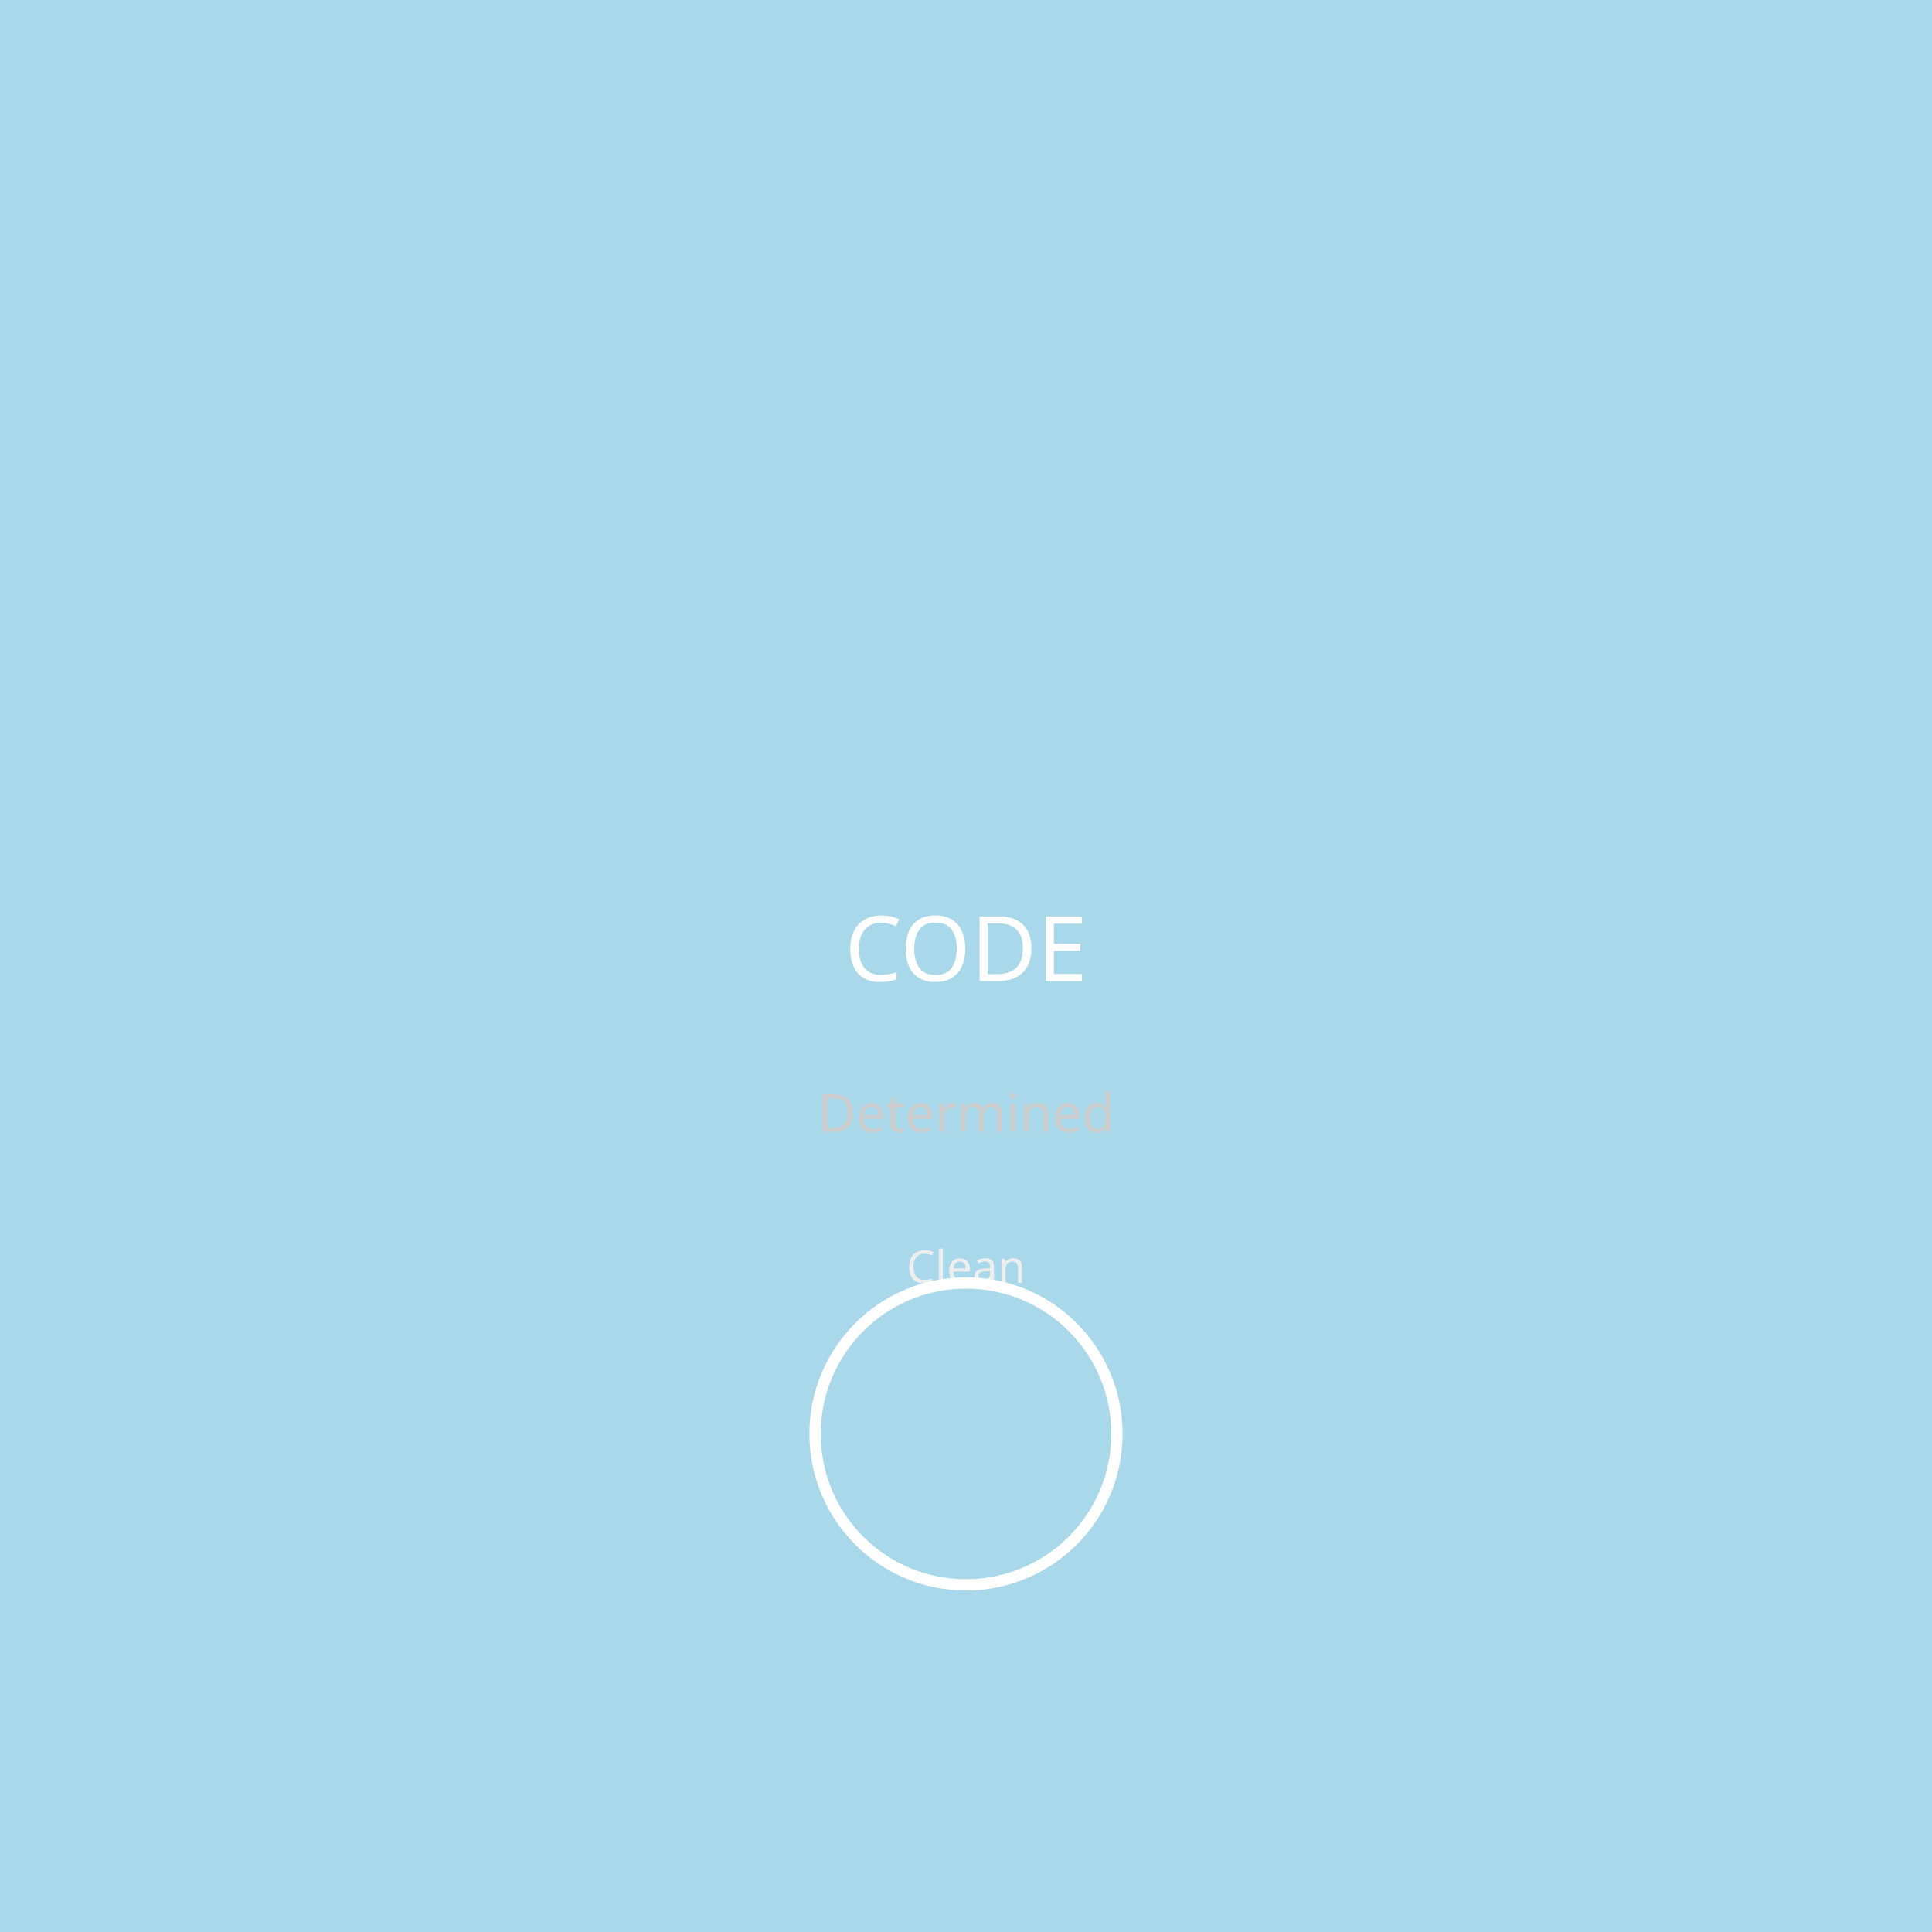
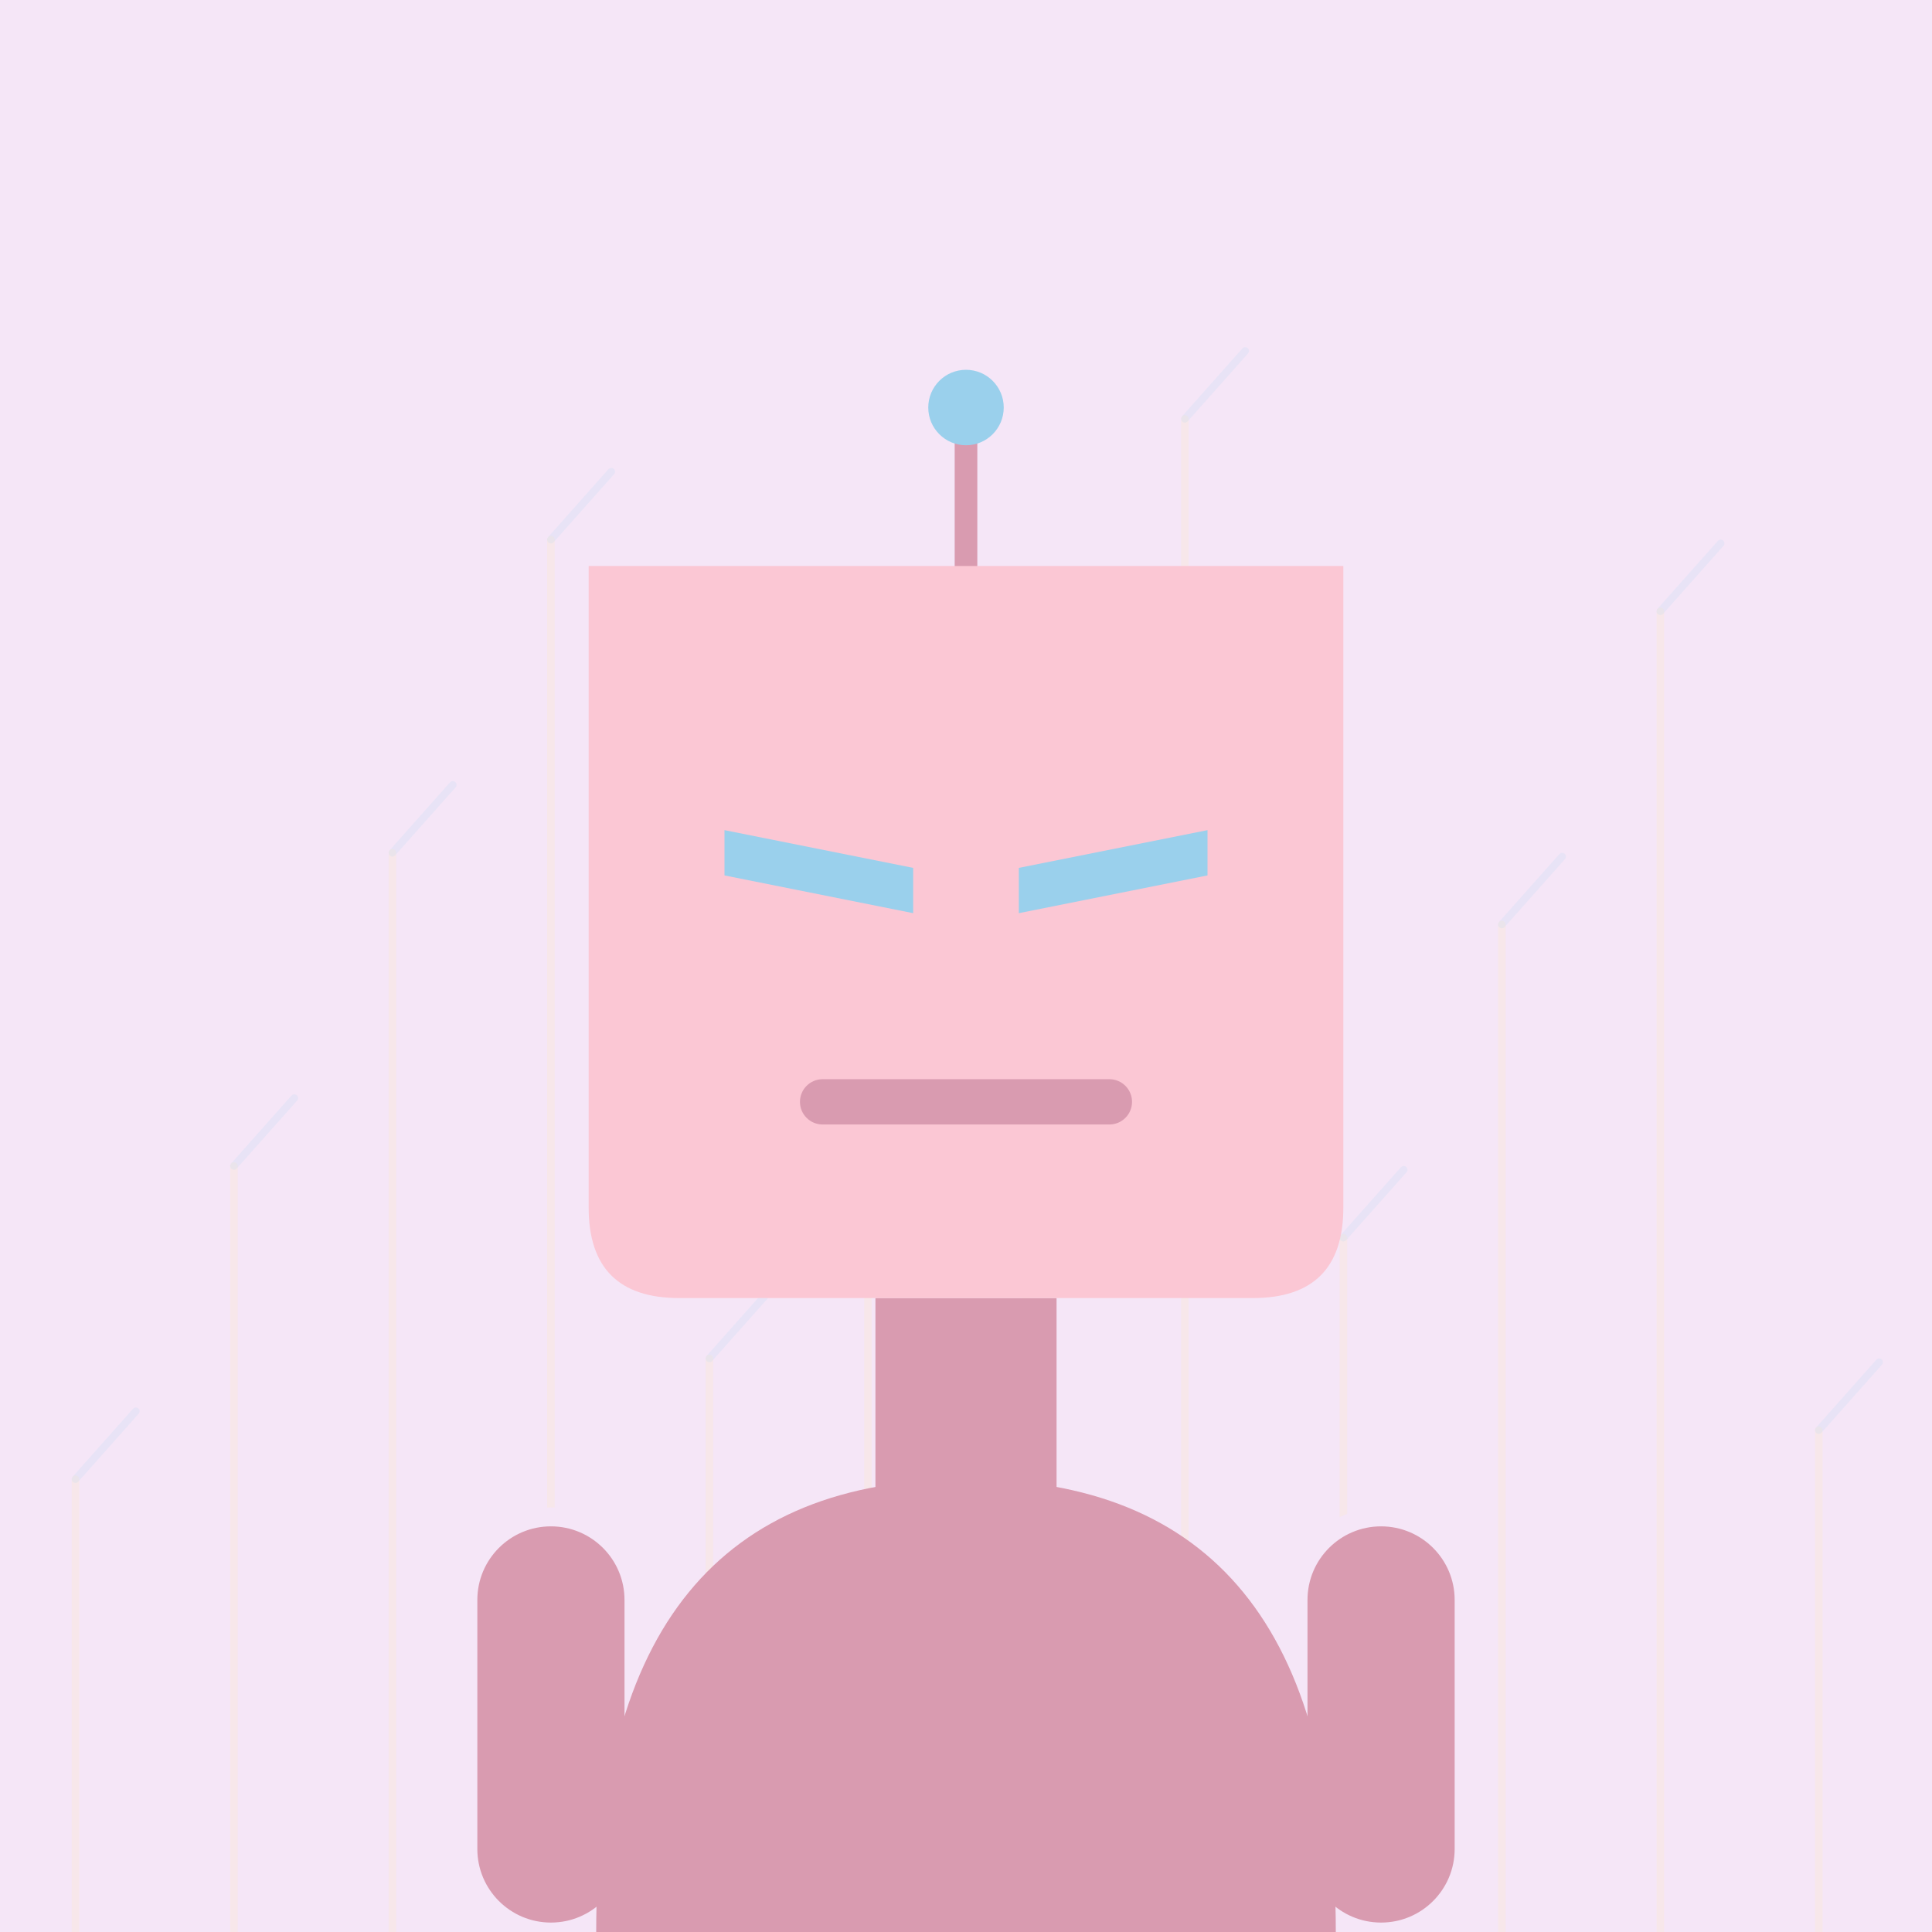
- <svg xmlns="http://www.w3.org/2000/svg" width="512" height="512" viewBox="0 0 512 512">
-   <rect width="512" height="512" fill="#A8D8EA" />
-   <text x="256" y="260" font-family="sans-serif" font-size="24" text-anchor="middle" fill="white">CODE</text>
-   <text x="256" y="300" font-family="sans-serif" font-size="14" text-anchor="middle" fill="#ccc">Determined</text>
-   <text x="256" y="340" font-family="sans-serif" font-size="12" text-anchor="middle" fill="#eee">Clean</text>
-   <circle cx="256" cy="380" r="40" fill="none" stroke="white" stroke-width="3" />
-   <circle cx="256" cy="380" r="32" fill="none" stroke="#A8D8EA" stroke-width="2" />
+ <svg xmlns="http://www.w3.org/2000/svg" width="512" height="512" viewBox="0 0 512 512" role="img" aria-label="Coder agent avatar">
+   <rect x="0" y="0" width="512" height="512" fill="#f5e6f7" />
+   <line x1="20" y1="512" x2="20" y2="392" stroke="#ffe8a3" stroke-width="2" stroke-opacity="0.16" stroke-linecap="round" />
+   <line x1="20" y1="392" x2="36" y2="374" stroke="#9ad0ec" stroke-width="2" stroke-opacity="0.14" stroke-linecap="round" />
+   <line x1="62" y1="512" x2="62" y2="309" stroke="#ffe8a3" stroke-width="2" stroke-opacity="0.16" stroke-linecap="round" />
+   <line x1="62" y1="309" x2="78" y2="291" stroke="#9ad0ec" stroke-width="2" stroke-opacity="0.14" stroke-linecap="round" />
+   <line x1="104" y1="512" x2="104" y2="226" stroke="#ffe8a3" stroke-width="2" stroke-opacity="0.16" stroke-linecap="round" />
+   <line x1="104" y1="226" x2="120" y2="208" stroke="#9ad0ec" stroke-width="2" stroke-opacity="0.14" stroke-linecap="round" />
+   <line x1="146" y1="512" x2="146" y2="143" stroke="#ffe8a3" stroke-width="2" stroke-opacity="0.16" stroke-linecap="round" />
+   <line x1="146" y1="143" x2="162" y2="125" stroke="#9ad0ec" stroke-width="2" stroke-opacity="0.14" stroke-linecap="round" />
+   <line x1="188" y1="512" x2="188" y2="360" stroke="#ffe8a3" stroke-width="2" stroke-opacity="0.16" stroke-linecap="round" />
+   <line x1="188" y1="360" x2="204" y2="342" stroke="#9ad0ec" stroke-width="2" stroke-opacity="0.14" stroke-linecap="round" />
+   <line x1="230" y1="512" x2="230" y2="277" stroke="#ffe8a3" stroke-width="2" stroke-opacity="0.16" stroke-linecap="round" />
+   <line x1="230" y1="277" x2="246" y2="259" stroke="#9ad0ec" stroke-width="2" stroke-opacity="0.14" stroke-linecap="round" />
+   <line x1="272" y1="512" x2="272" y2="194" stroke="#ffe8a3" stroke-width="2" stroke-opacity="0.16" stroke-linecap="round" />
+   <line x1="272" y1="194" x2="288" y2="176" stroke="#9ad0ec" stroke-width="2" stroke-opacity="0.14" stroke-linecap="round" />
+   <line x1="314" y1="512" x2="314" y2="111" stroke="#ffe8a3" stroke-width="2" stroke-opacity="0.16" stroke-linecap="round" />
+   <line x1="314" y1="111" x2="330" y2="93" stroke="#9ad0ec" stroke-width="2" stroke-opacity="0.14" stroke-linecap="round" />
+   <line x1="356" y1="512" x2="356" y2="328" stroke="#ffe8a3" stroke-width="2" stroke-opacity="0.16" stroke-linecap="round" />
+   <line x1="356" y1="328" x2="372" y2="310" stroke="#9ad0ec" stroke-width="2" stroke-opacity="0.14" stroke-linecap="round" />
+   <line x1="398" y1="512" x2="398" y2="245" stroke="#ffe8a3" stroke-width="2" stroke-opacity="0.16" stroke-linecap="round" />
+   <line x1="398" y1="245" x2="414" y2="227" stroke="#9ad0ec" stroke-width="2" stroke-opacity="0.14" stroke-linecap="round" />
+   <line x1="440" y1="512" x2="440" y2="162" stroke="#ffe8a3" stroke-width="2" stroke-opacity="0.16" stroke-linecap="round" />
+   <line x1="440" y1="162" x2="456" y2="144" stroke="#9ad0ec" stroke-width="2" stroke-opacity="0.14" stroke-linecap="round" />
+   <line x1="482" y1="512" x2="482" y2="379" stroke="#ffe8a3" stroke-width="2" stroke-opacity="0.16" stroke-linecap="round" />
+   <line x1="482" y1="379" x2="498" y2="361" stroke="#9ad0ec" stroke-width="2" stroke-opacity="0.14" stroke-linecap="round" />
+   <rect x="124" y="402" width="44" height="110" fill="#d99bb0" rx="22" stroke="#f5e6f7" stroke-width="5" />
+   <rect x="344" y="402" width="44" height="110" fill="#d99bb0" rx="22" stroke="#f5e6f7" stroke-width="5" />
+   <path d="M158 512 Q158 392 256 392 Q354 392 354 512 Z" fill="#d99bb0" />
+   <rect x="232" y="344" width="48" height="56" fill="#d99bb0" />
+   <line x1="256" y1="150" x2="256" y2="116" stroke="#d99bb0" stroke-width="6" stroke-opacity="1" stroke-linecap="round" />
+   <circle cx="256" cy="108" r="10" fill="#9ad0ec" />
+   <path d="M156 150 H356 V320 Q356 344 332 344 H180 Q156 344 156 320 Z" fill="#fbc7d4" />
+   <path d="M192 220 L242 230 L242 242 L192 232 Z" fill="#9ad0ec" />
+   <path d="M320 220 L270 230 L270 242 L320 232 Z" fill="#9ad0ec" />
+   <rect x="212" y="286" width="88" height="12" fill="#d99bb0" rx="6" />
</svg>
